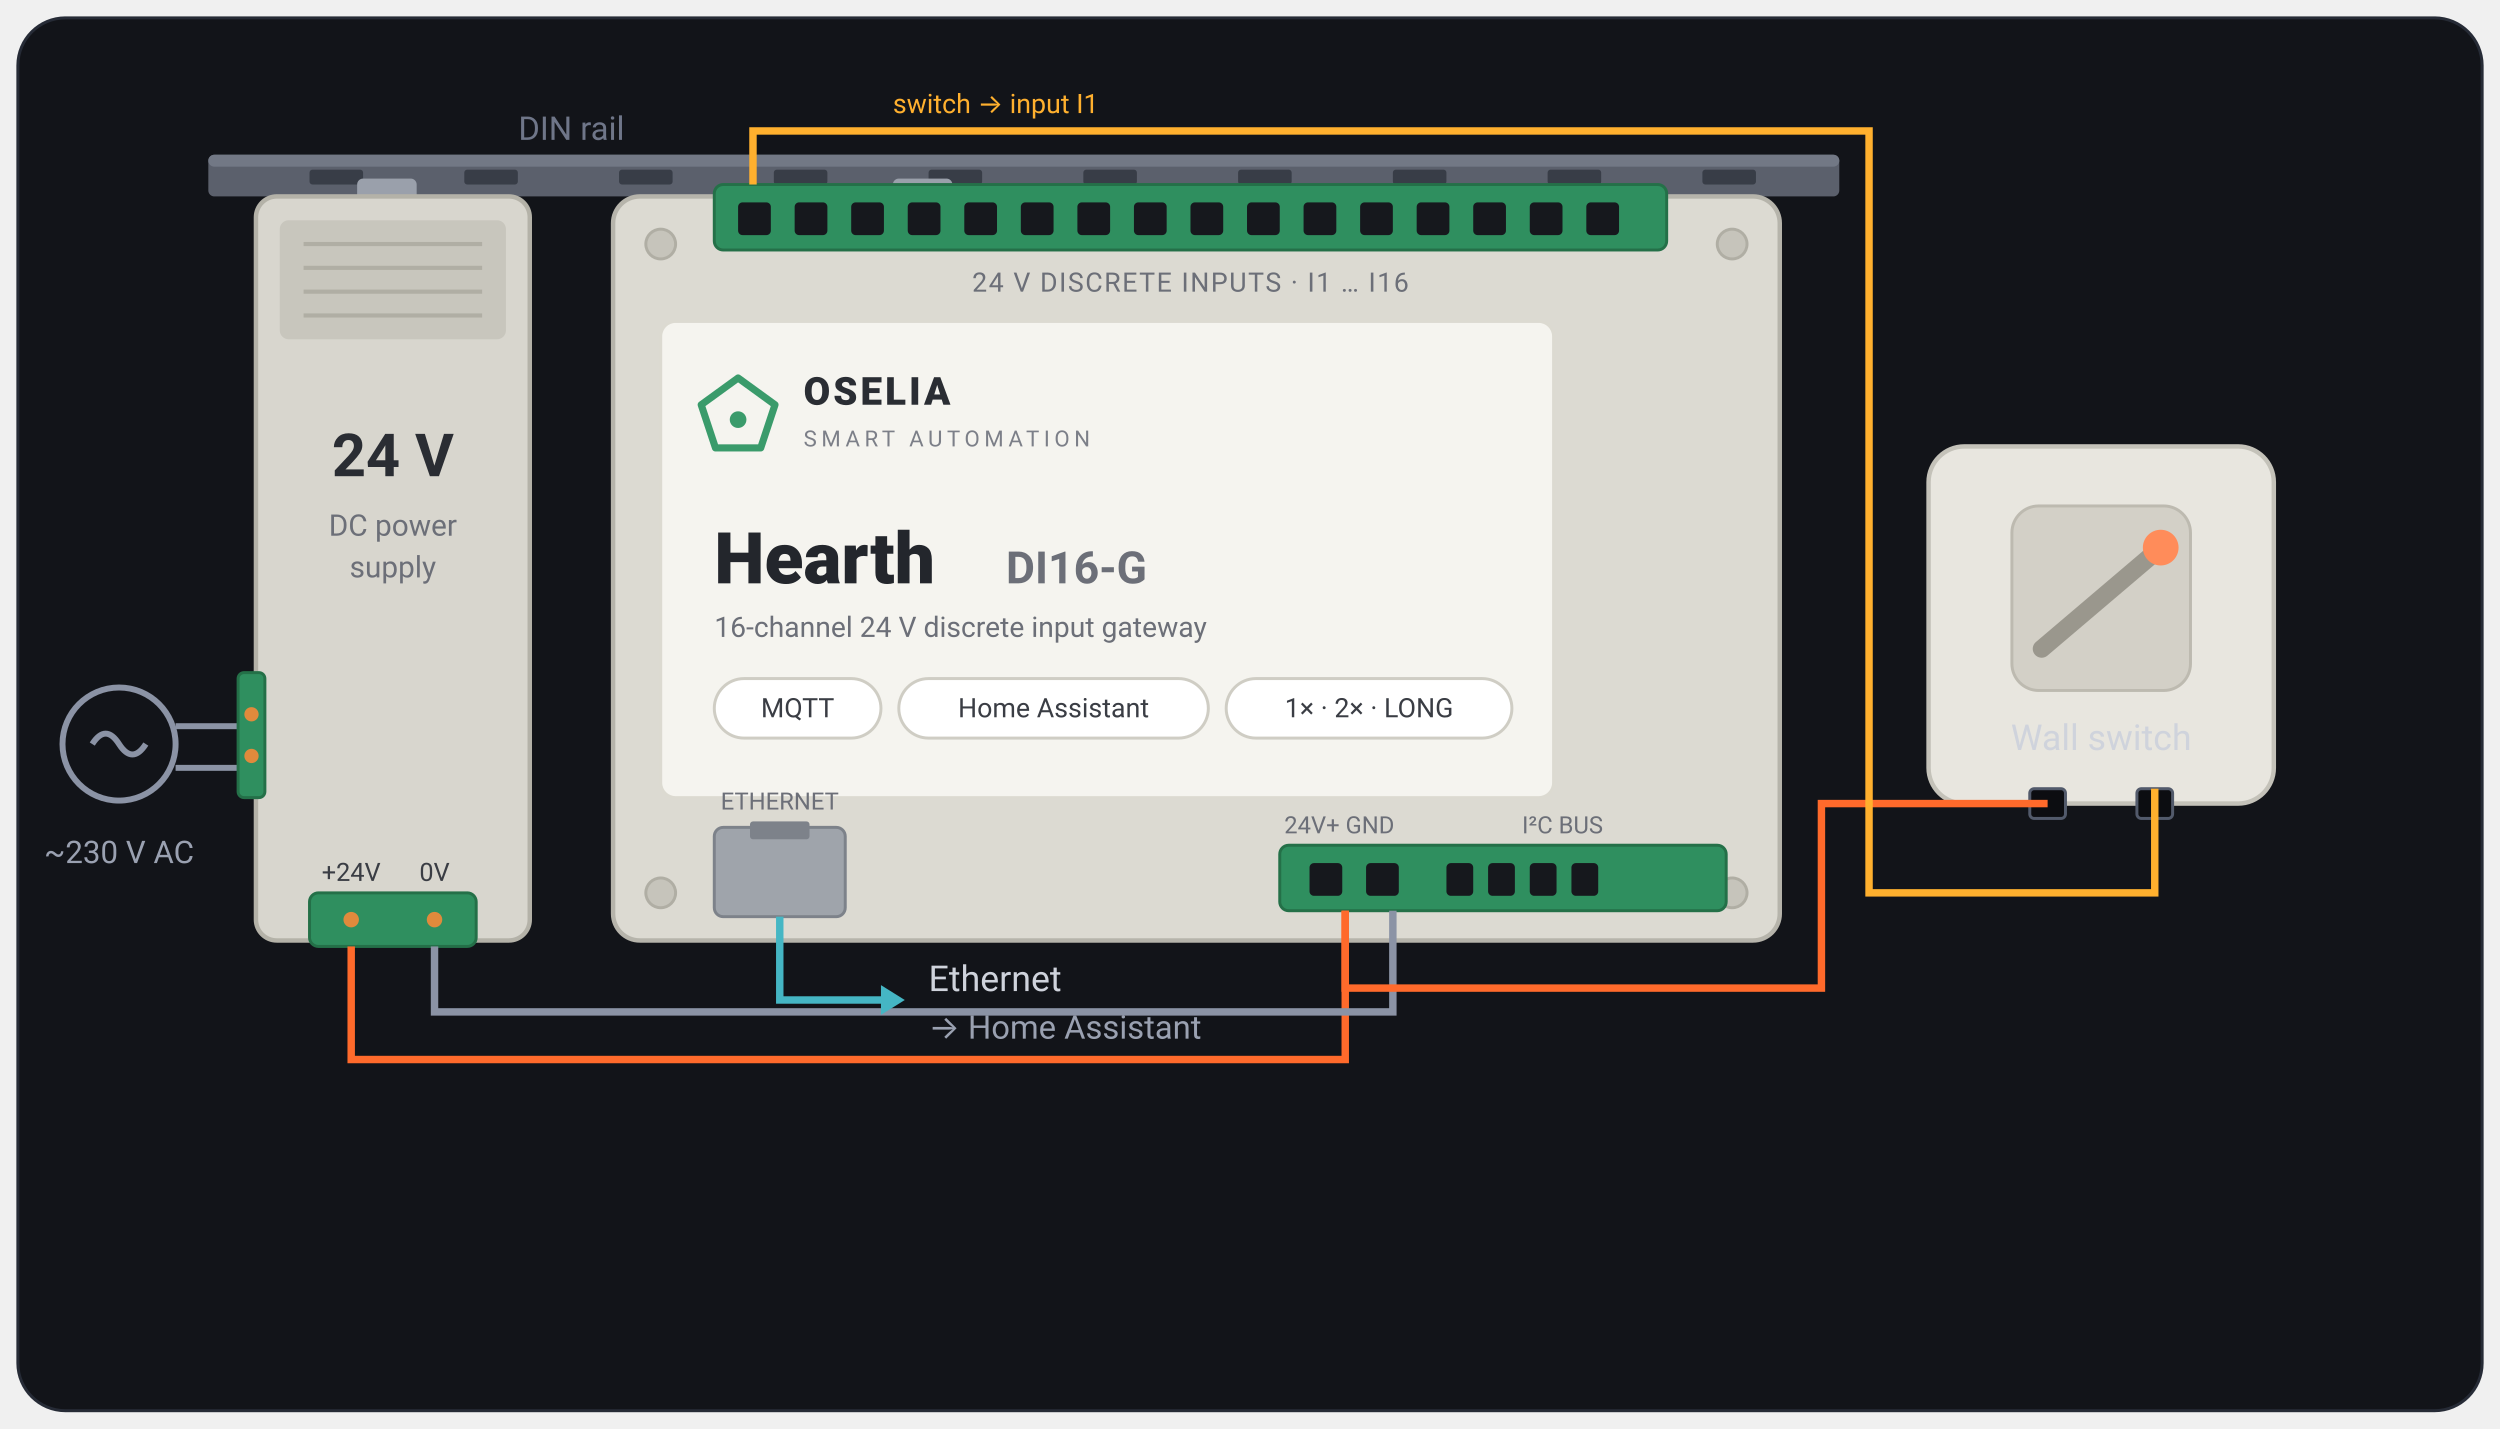
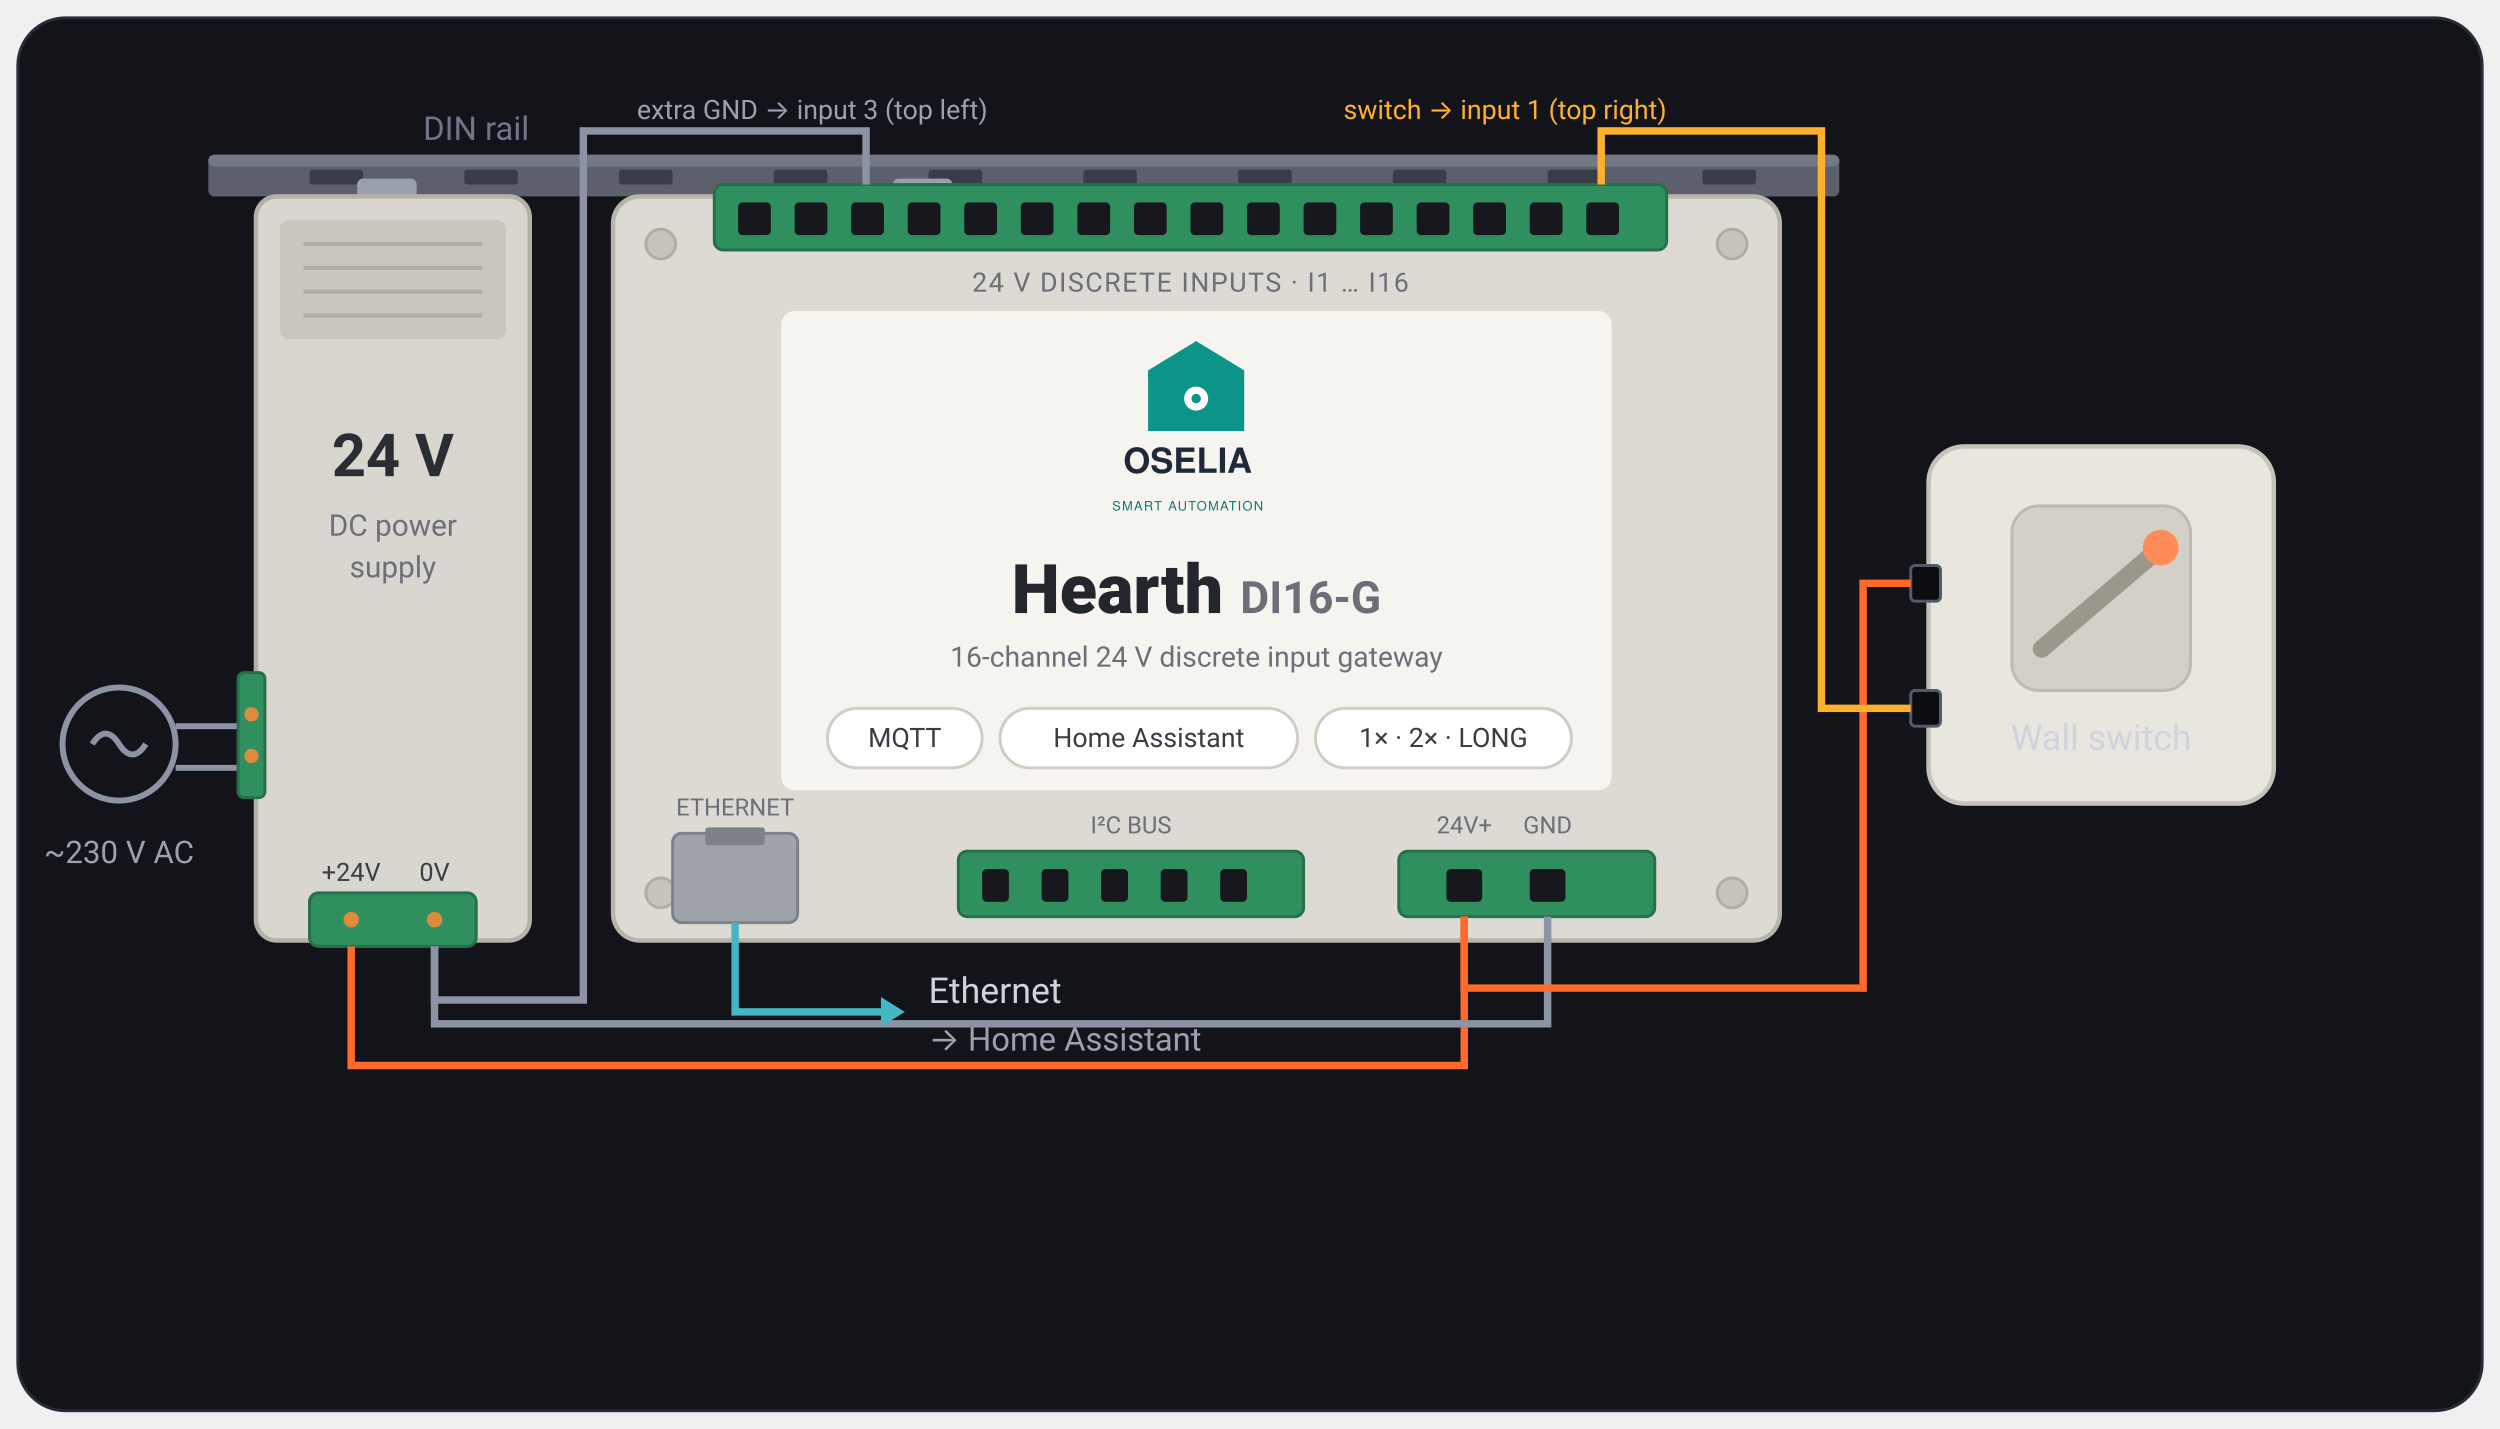
<svg xmlns="http://www.w3.org/2000/svg" viewBox="0 0 840 480" role="img" aria-label="A 24 V power supply, the OSELIA Hearth DI16-G gateway and a wall switch mounted on a DIN rail" font-family="ui-sans-serif, system-ui, -apple-system, Segoe UI, Roboto, sans-serif">
  <rect x="6" y="6" width="828" height="468" rx="16" fill="#121419" stroke="#262b36" />
  <g>
    <rect x="70" y="52" width="548" height="14" rx="2" fill="#5b606c" />
    <rect x="70" y="52" width="548" height="4" rx="2" fill="#727885" />
    <g fill="#383d47">
      <rect x="104" y="57" width="18" height="5" rx="1" />
      <rect x="156" y="57" width="18" height="5" rx="1" />
      <rect x="208" y="57" width="18" height="5" rx="1" />
      <rect x="260" y="57" width="18" height="5" rx="1" />
      <rect x="312" y="57" width="18" height="5" rx="1" />
      <rect x="364" y="57" width="18" height="5" rx="1" />
      <rect x="416" y="57" width="18" height="5" rx="1" />
      <rect x="468" y="57" width="18" height="5" rx="1" />
      <rect x="520" y="57" width="18" height="5" rx="1" />
      <rect x="572" y="57" width="18" height="5" rx="1" />
    </g>
-     <text x="192" y="47" font-size="11" fill="#6f7689" text-anchor="middle">DIN rail</text>
+     <text x="160" y="47" font-size="11" fill="#6f7689" text-anchor="middle">DIN rail</text>
  </g>
  <g>
    <circle cx="40" cy="250" r="19" fill="none" stroke="#8b93a5" stroke-width="2" />
    <path d="M31 250 q4.5 -7 9 0 t9 0" fill="none" stroke="#8b93a5" stroke-width="2" />
    <text x="40" y="290" font-size="10.5" fill="#9aa1b1" text-anchor="middle">~230 V AC</text>
    <path d="M59 244 H82" stroke="#8b93a5" stroke-width="2" />
    <path d="M59 258 H82" stroke="#8b93a5" stroke-width="2" />
  </g>
  <g>
    <rect x="120" y="60" width="20" height="9" rx="2" fill="#9aa0ab" />
    <rect x="86" y="66" width="92" height="250" rx="7" fill="#d8d6ce" stroke="#b4b2a8" stroke-width="1.5" />
    <rect x="94" y="74" width="76" height="40" rx="3" fill="#c8c6bd" />
    <g stroke="#b0aea4" stroke-width="1.4">
      <path d="M102 82 H162" />
      <path d="M102 90 H162" />
      <path d="M102 98 H162" />
      <path d="M102 106 H162" />
    </g>
    <text x="132" y="160" font-size="20" font-weight="700" fill="#2a2d33" text-anchor="middle">24 V</text>
    <text x="132" y="180" font-size="10" fill="#6c6f78" text-anchor="middle">DC power</text>
    <text x="132" y="194" font-size="10" fill="#6c6f78" text-anchor="middle">supply</text>
    <rect x="80" y="226" width="9" height="42" rx="2" fill="#2f8f5f" stroke="#247048" />
    <circle cx="84.5" cy="240" r="2.4" fill="#e08a3c" />
    <circle cx="84.5" cy="254" r="2.4" fill="#e08a3c" />
    <rect x="104" y="300" width="56" height="18" rx="3" fill="#2f8f5f" stroke="#247048" />
    <circle cx="118" cy="309" r="2.6" fill="#e08a3c" />
    <circle cx="146" cy="309" r="2.6" fill="#e08a3c" />
    <text x="118" y="296" font-size="8.5" fill="#3a3d44" text-anchor="middle">+24V</text>
    <text x="146" y="296" font-size="8.5" fill="#3a3d44" text-anchor="middle">0V</text>
  </g>
  <g>
    <rect x="300" y="60" width="20" height="9" rx="2" fill="#9aa0ab" />
    <rect x="206" y="66" width="392" height="250" rx="9" fill="#dcdad2" stroke="#b6b4ab" stroke-width="1.5" />
    <g fill="#c6c4bb" stroke="#b0aea4">
      <circle cx="222" cy="82" r="5" />
      <circle cx="582" cy="82" r="5" />
      <circle cx="222" cy="300" r="5" />
      <circle cx="582" cy="300" r="5" />
    </g>
    <rect x="240" y="62" width="320" height="22" rx="3" fill="#2f8f5f" stroke="#247048" />
    <g fill="#16181d">
      <rect x="248" y="68" width="11" height="11" rx="1.5" />
      <rect x="267" y="68" width="11" height="11" rx="1.5" />
      <rect x="286" y="68" width="11" height="11" rx="1.5" />
      <rect x="305" y="68" width="11" height="11" rx="1.5" />
      <rect x="324" y="68" width="11" height="11" rx="1.5" />
      <rect x="343" y="68" width="11" height="11" rx="1.5" />
      <rect x="362" y="68" width="11" height="11" rx="1.5" />
      <rect x="381" y="68" width="11" height="11" rx="1.5" />
      <rect x="400" y="68" width="11" height="11" rx="1.5" />
      <rect x="419" y="68" width="11" height="11" rx="1.5" />
      <rect x="438" y="68" width="11" height="11" rx="1.5" />
      <rect x="457" y="68" width="11" height="11" rx="1.5" />
      <rect x="476" y="68" width="11" height="11" rx="1.5" />
      <rect x="495" y="68" width="11" height="11" rx="1.5" />
      <rect x="514" y="68" width="11" height="11" rx="1.5" />
      <rect x="533" y="68" width="11" height="11" rx="1.5" />
    </g>
    <text x="400" y="98" font-size="9" fill="#6c6f78" text-anchor="middle" letter-spacing="0.5">24 V DISCRETE INPUTS · I1 … I16</text>
-     <rect x="222" y="108" width="300" height="160" rx="5" fill="#f5f4ef" stroke="#dcdad1" />
-     <g transform="translate(248,140)">
-       <path d="M0 -13 L12.4 -4 L7.6 10.5 L-7.6 10.5 L-12.4 -4 Z" fill="none" stroke="#3a9b6b" stroke-width="2.4" stroke-linejoin="round" />
-       <circle cx="0" cy="1" r="2.8" fill="#3a9b6b" />
+     <rect x="262" y="104" width="280" height="162" rx="5" fill="#f5f4ef" stroke="#dcdad1" />
+     <svg x="345" y="112" width="114" height="61" viewBox="0 53 92 49" preserveAspectRatio="xMidYMid meet">
+       <g transform="matrix(1 0 0 -1 0 172.91)">
+         <path d="M32.88,93.54 L58.96,93.54 L58.96,109.98 L45.92,117.92 L32.88,109.98 Z " fill="#0d9488" />
+         <circle cx="45.92" cy="102.33" r="3.26" fill="#ffffff" />
+         <circle cx="45.92" cy="102.33" r="1.28" fill="#0d9488" />
+         <text transform="translate(26.17,82.20) scale(1,-1)" font-family="Helvetica, Arial, sans-serif" font-weight="bold" font-size="9.40" fill="#1f2937">OSELIA</text>
+         <text transform="translate(23.14,72.00) scale(1,-1)" font-family="Helvetica, Arial, sans-serif" font-weight="normal" font-size="3.50" letter-spacing="0.35" fill="#0f766e">SMART AUTOMATION</text>
+       </g>
+     </svg>
+     <text x="402" y="206" font-size="23" font-weight="800" fill="#23262c" text-anchor="middle">Hearth <tspan font-size="15" font-weight="600" fill="#6c6f78">DI16-G</tspan>
+     </text>
+     <text x="402" y="224" font-size="9.5" fill="#6c6f78" text-anchor="middle">16-channel 24 V discrete input gateway</text>
+     <g font-size="9" fill="#3a3d44" text-anchor="middle">
+       <rect x="278" y="238" width="52" height="20" rx="10" fill="#fff" stroke="#cfcdc4" />
+       <text x="304" y="251">MQTT</text>
+       <rect x="336" y="238" width="100" height="20" rx="10" fill="#fff" stroke="#cfcdc4" />
+       <text x="386" y="251">Home Assistant</text>
+       <rect x="442" y="238" width="86" height="20" rx="10" fill="#fff" stroke="#cfcdc4" />
+       <text x="485" y="251">1× · 2× · LONG</text>
    </g>
-     <text x="270" y="136" font-size="13" font-weight="800" fill="#2a2d33" letter-spacing="1">OSELIA</text>
-     <text x="270" y="150" font-size="7.5" fill="#7c7f88" letter-spacing="1.5">SMART AUTOMATION</text>
-     <text x="240" y="196" font-size="24" font-weight="800" fill="#23262c">Hearth</text>
-     <text x="338" y="196" font-size="15" font-weight="600" fill="#6c6f78">DI16-G</text>
-     <text x="240" y="214" font-size="9.5" fill="#6c6f78">16-channel 24 V discrete input gateway</text>
-     <g font-size="9" fill="#3a3d44" text-anchor="middle">
-       <rect x="240" y="228" width="56" height="20" rx="10" fill="#fff" stroke="#cfcdc4" />
-       <text x="268" y="241">MQTT</text>
-       <rect x="302" y="228" width="104" height="20" rx="10" fill="#fff" stroke="#cfcdc4" />
-       <text x="354" y="241">Home Assistant</text>
-       <rect x="412" y="228" width="96" height="20" rx="10" fill="#fff" stroke="#cfcdc4" />
-       <text x="460" y="241">1× · 2× · LONG</text>
+     <rect x="226" y="280" width="42" height="30" rx="3" fill="#9fa4ab" stroke="#7d828a" />
+     <rect x="237" y="278" width="20" height="6" rx="1" fill="#7d828a" />
+     <text x="247" y="274" font-size="8" fill="#6c6f78" text-anchor="middle">ETHERNET</text>
+     <rect x="322" y="286" width="116" height="22" rx="3" fill="#2f8f5f" stroke="#247048" />
+     <g fill="#16181d">
+       <rect x="330" y="292" width="9" height="11" rx="1.5" />
+       <rect x="350" y="292" width="9" height="11" rx="1.5" />
+       <rect x="370" y="292" width="9" height="11" rx="1.5" />
+       <rect x="390" y="292" width="9" height="11" rx="1.5" />
+       <rect x="410" y="292" width="9" height="11" rx="1.5" />
    </g>
-     <rect x="240" y="278" width="44" height="30" rx="3" fill="#9fa4ab" stroke="#7d828a" />
-     <rect x="252" y="276" width="20" height="6" rx="1" fill="#7d828a" />
-     <text x="262" y="272" font-size="8" fill="#6c6f78" text-anchor="middle">ETHERNET</text>
-     <rect x="430" y="284" width="150" height="22" rx="3" fill="#2f8f5f" stroke="#247048" />
+     <text x="380" y="280" font-size="8" fill="#6c6f78" text-anchor="middle">I²C BUS</text>
+     <rect x="470" y="286" width="86" height="22" rx="3" fill="#2f8f5f" stroke="#247048" />
    <g fill="#16181d">
-       <rect x="440" y="290" width="11" height="11" rx="1.5" />
-       <rect x="459" y="290" width="11" height="11" rx="1.5" />
-       <rect x="486" y="290" width="9" height="11" rx="1.5" />
-       <rect x="500" y="290" width="9" height="11" rx="1.5" />
-       <rect x="514" y="290" width="9" height="11" rx="1.5" />
-       <rect x="528" y="290" width="9" height="11" rx="1.5" />
+       <rect x="486" y="292" width="12" height="11" rx="1.5" />
+       <rect x="514" y="292" width="12" height="11" rx="1.5" />
    </g>
-     <text x="450" y="280" font-size="8" fill="#6c6f78" text-anchor="middle">24V+  GND</text>
-     <text x="525" y="280" font-size="8" fill="#6c6f78" text-anchor="middle">I²C BUS</text>
+     <text x="492" y="280" font-size="8" fill="#6c6f78" text-anchor="middle">24V+</text>
+     <text x="520" y="280" font-size="8" fill="#6c6f78" text-anchor="middle">GND</text>
  </g>
  <g>
    <rect x="648" y="150" width="116" height="120" rx="12" fill="#e8e6df" stroke="#c4c2b9" stroke-width="1.5" />
    <rect x="676" y="170" width="60" height="62" rx="9" fill="#d3d0c7" stroke="#bdbab0" />
    <path d="M686 218 L726 184" stroke="#9a978d" stroke-width="6" stroke-linecap="round" />
    <circle cx="726" cy="184" r="6" fill="#ff8c5a" />
    <text x="706" y="252" font-size="12" fill="#cfd3dc" text-anchor="middle">Wall switch</text>
-     <rect x="682" y="265" width="12" height="10" rx="1.5" fill="#0c0d11" stroke="#525a6b" />
-     <rect x="718" y="265" width="12" height="10" rx="1.5" fill="#0c0d11" stroke="#525a6b" />
+     <rect x="642" y="190" width="10" height="12" rx="1.5" fill="#0c0d11" stroke="#525a6b" />
+     <rect x="642" y="232" width="10" height="12" rx="1.5" fill="#0c0d11" stroke="#525a6b" />
  </g>
-   <path d="M118 318 V356 H452 V306" fill="none" stroke="#ff6a2b" stroke-width="2.5" />
-   <path d="M146 318 V340 H468 V306" fill="none" stroke="#8b93a5" stroke-width="2.5" />
-   <path d="M452 306 V332 H612 V270 H688" fill="none" stroke="#ff6a2b" stroke-width="2.5" />
-   <path d="M724 265 V300 H628 V44 H253 V62" fill="none" stroke="#ffb02e" stroke-width="2.5" />
-   <text x="300" y="38" font-size="9" fill="#ffb02e">switch → input I1</text>
-   <path d="M262 308 V336 H300" fill="none" stroke="#45b6c4" stroke-width="2.5" />
-   <path d="M296 331 l8 5 l-8 5 z" fill="#45b6c4" />
-   <text x="312" y="333" font-size="12" fill="#cfd3dc">Ethernet</text>
-   <text x="312" y="349" font-size="11" fill="#9aa1b1">→ Home Assistant</text>
+   <path d="M118 318 V358 H492 V308" fill="none" stroke="#ff6a2b" stroke-width="2.5" />
+   <path d="M146 318 V344 H520 V308" fill="none" stroke="#8b93a5" stroke-width="2.5" />
+   <path d="M492 308 V332 H626 V196 H642" fill="none" stroke="#ff6a2b" stroke-width="2.5" />
+   <path d="M642 238 H612 V44 H538 V62" fill="none" stroke="#ffb02e" stroke-width="2.5" />
+   <text x="560" y="40" font-size="9" fill="#ffb02e" text-anchor="end">switch → input 1 (top right)</text>
+   <path d="M146 318 V336 H196 V44 H291 V62" fill="none" stroke="#8b93a5" stroke-width="2.5" />
+   <text x="214" y="40" font-size="9" fill="#9aa1b1" text-anchor="start">extra GND → input 3 (top left)</text>
+   <path d="M247 310 V340 H300" fill="none" stroke="#45b6c4" stroke-width="2.5" />
+   <path d="M296 335 l8 5 l-8 5 z" fill="#45b6c4" />
+   <text x="312" y="337" font-size="12" fill="#cfd3dc">Ethernet</text>
+   <text x="312" y="353" font-size="11" fill="#9aa1b1">→ Home Assistant</text>
</svg>
